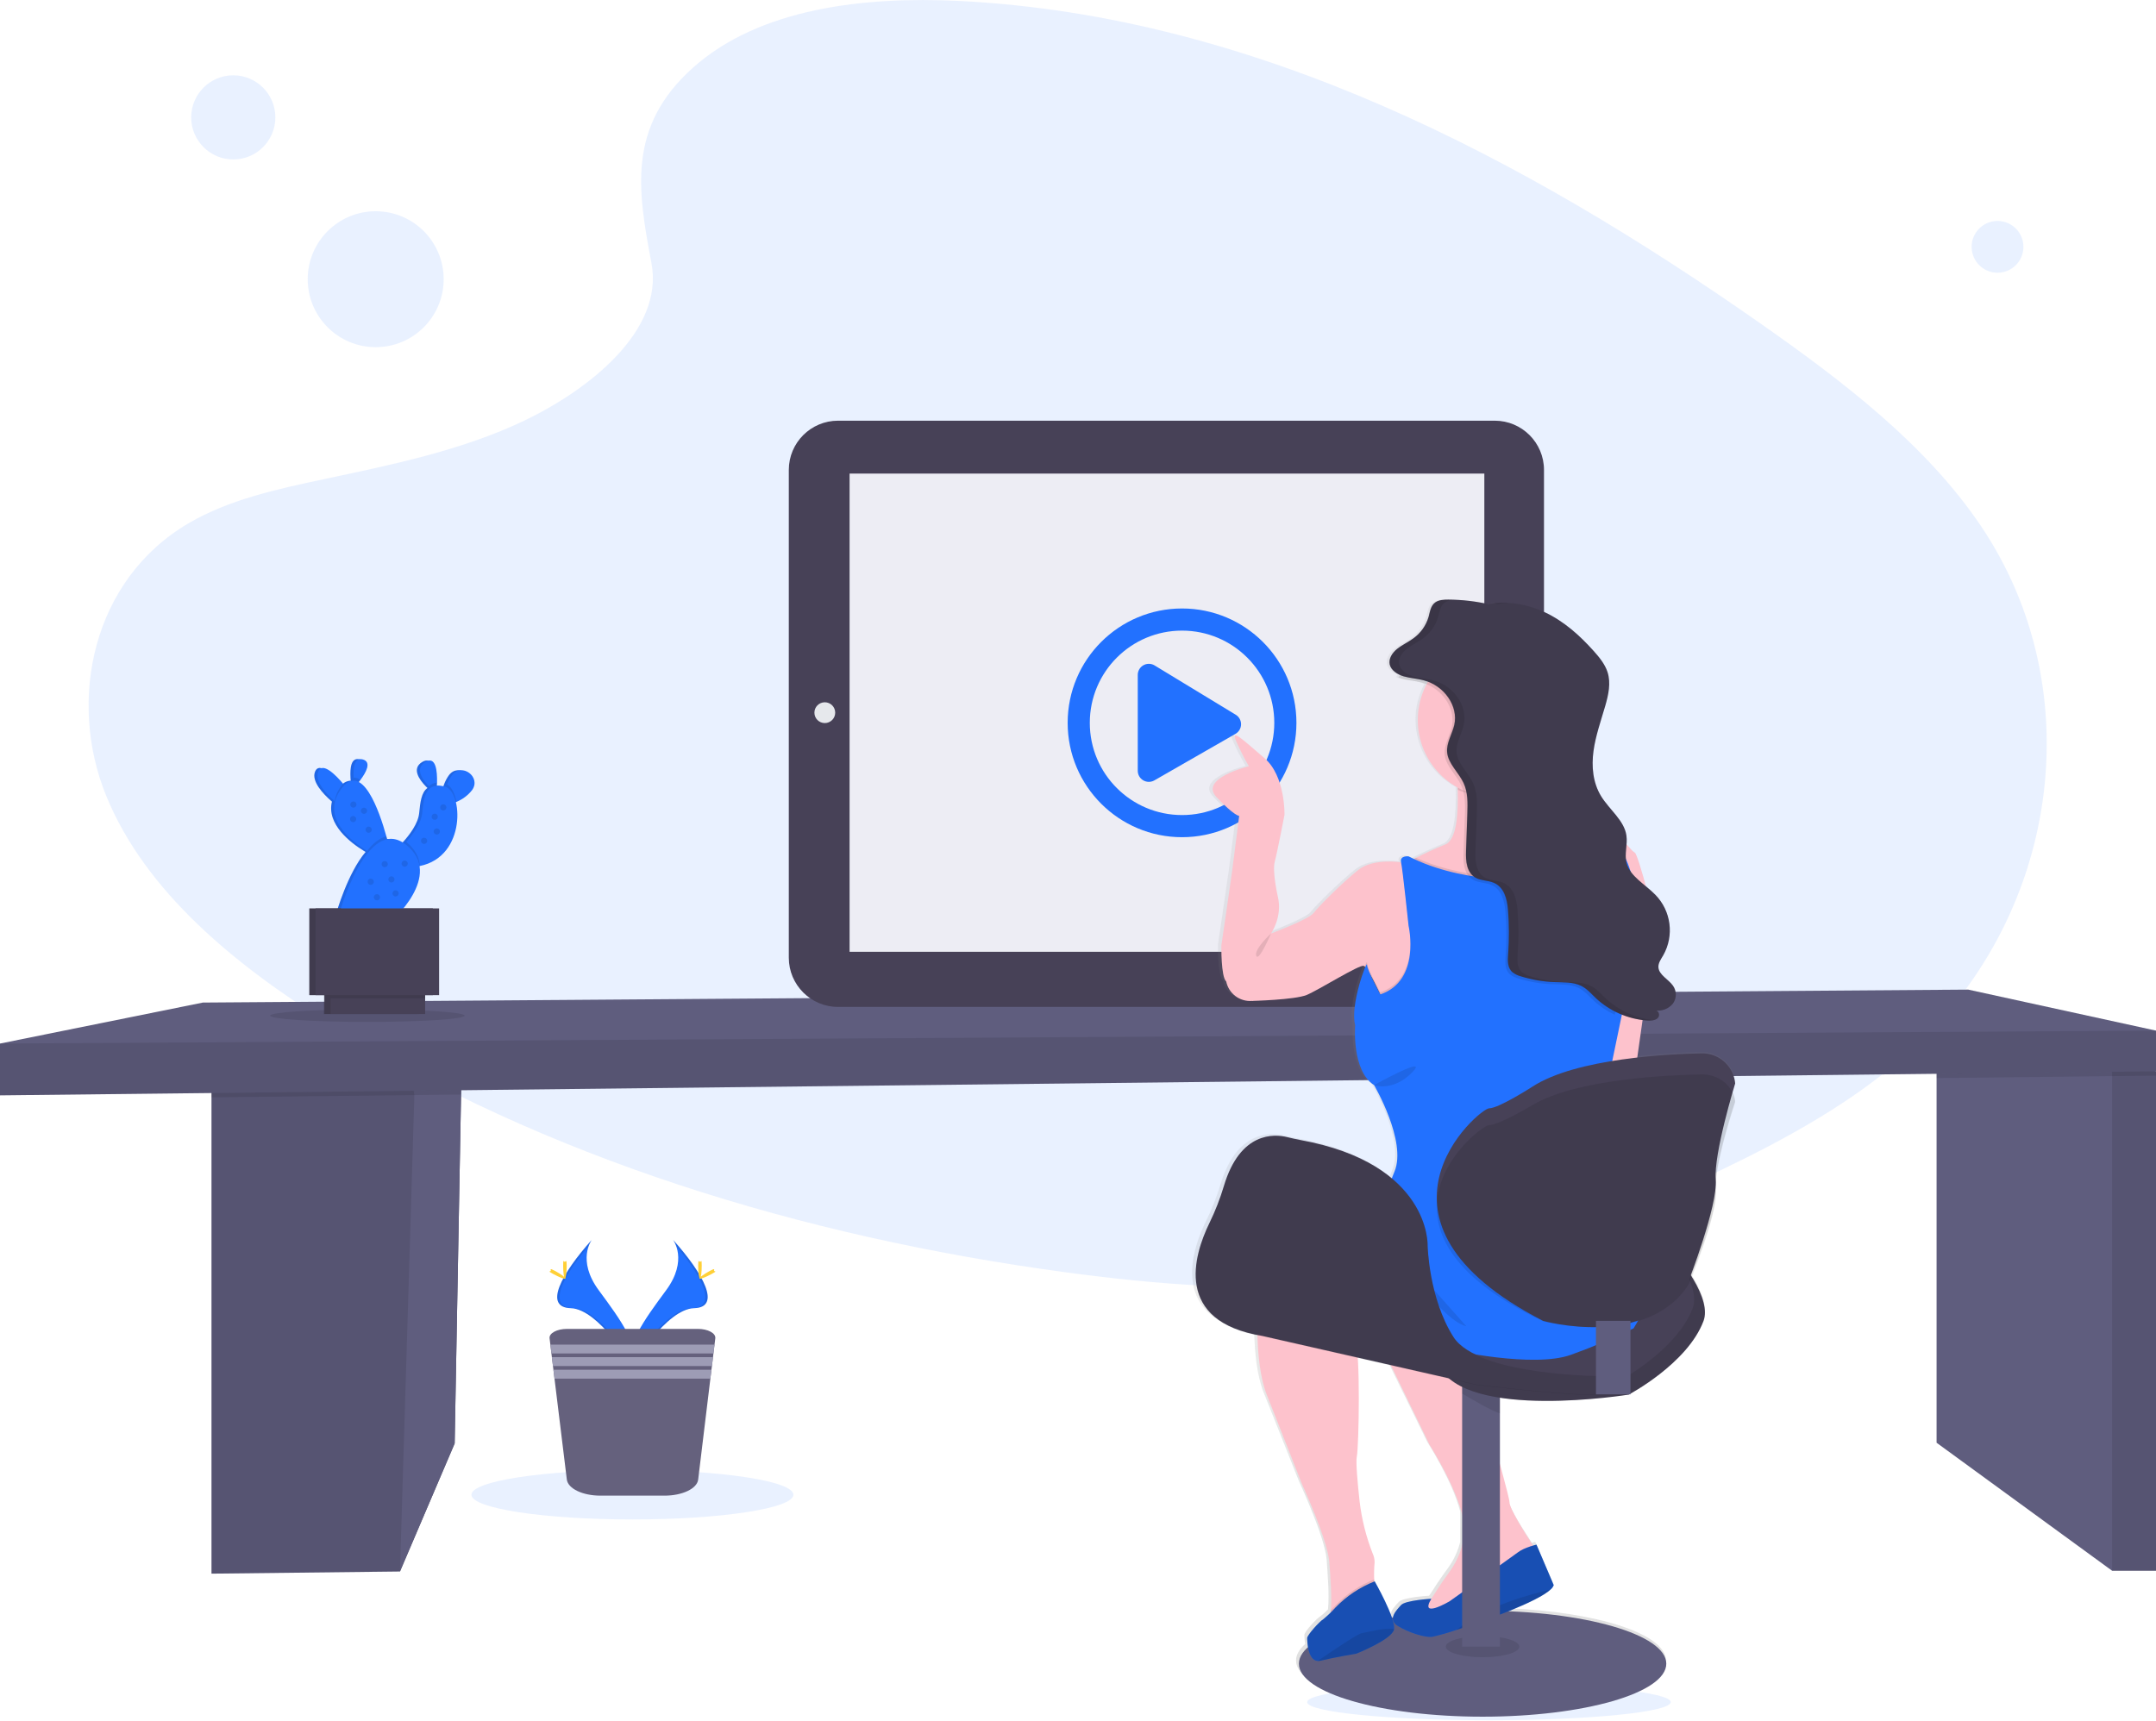
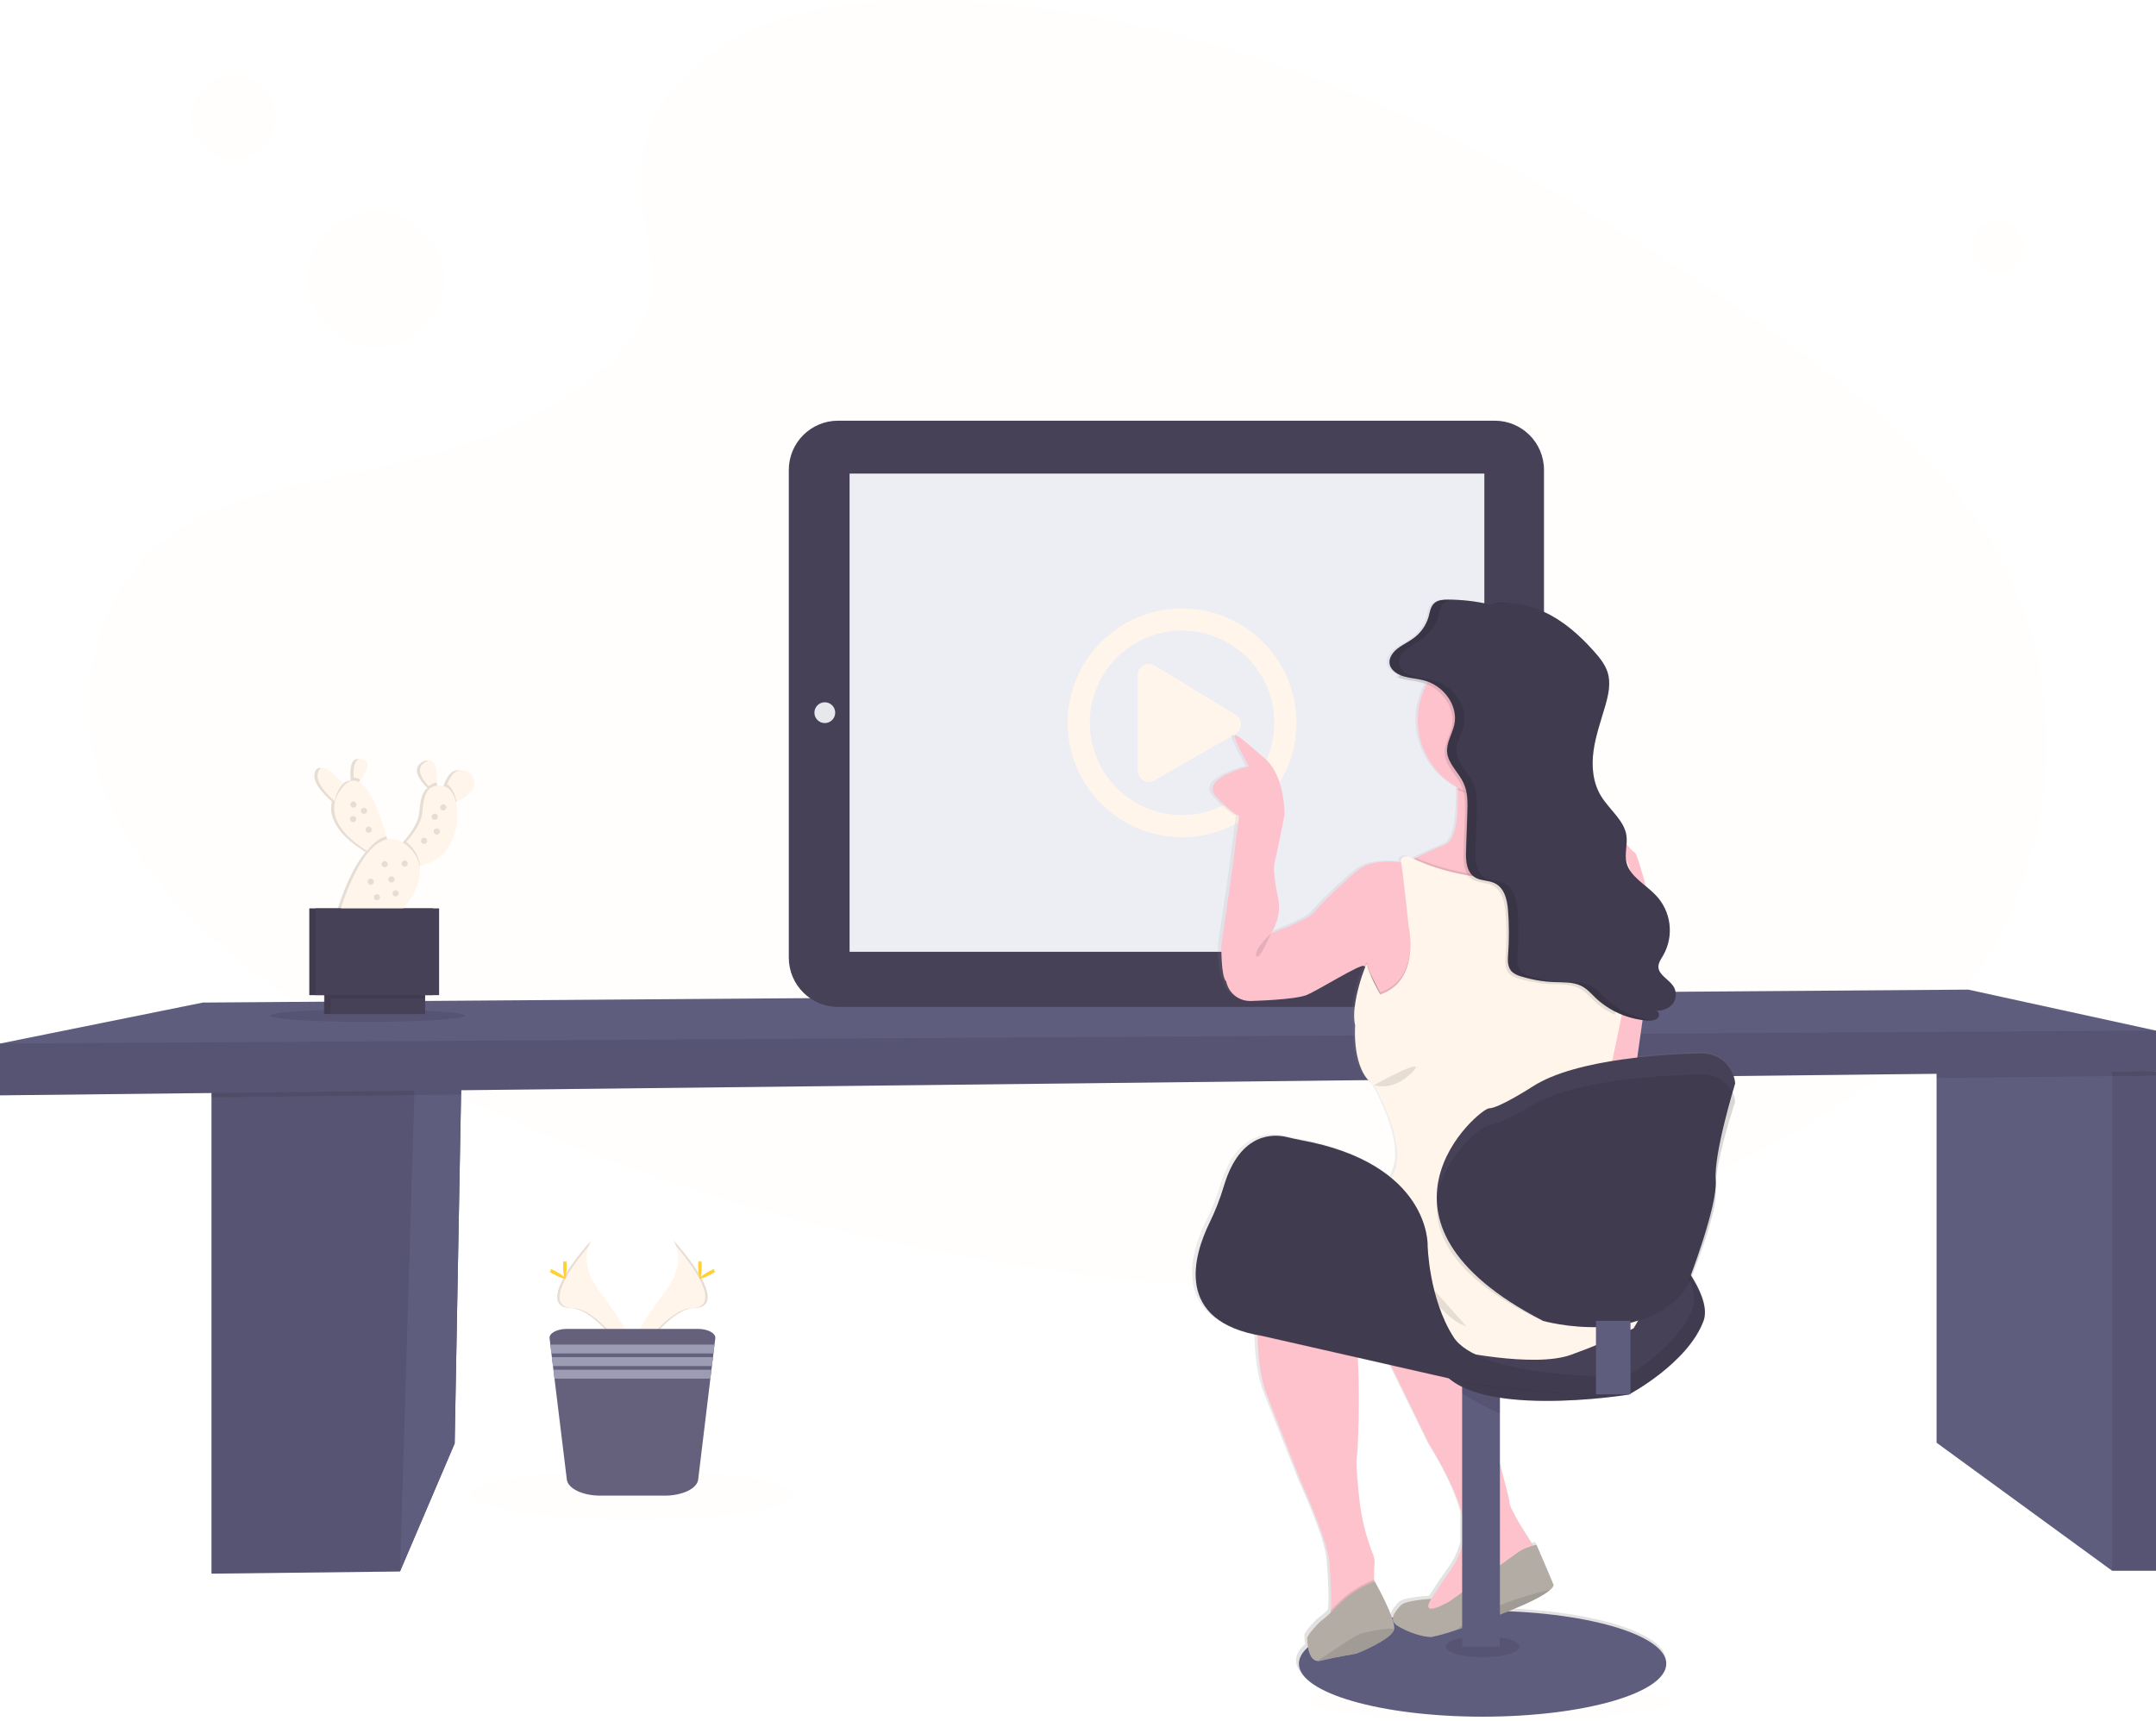
<svg xmlns="http://www.w3.org/2000/svg" id="26e08365-e7f3-4f87-b2fd-e29738693ebb" data-name="Layer 1" width="999" height="797.25" viewBox="0 0 999 797.25">
  <defs>
    <linearGradient id="c24143ca-a0c1-48a5-a3b5-0343775bf348" x1="778.67" y1="845.35" x2="778.67" y2="329.26" gradientUnits="userSpaceOnUse">
      <stop offset="0" stop-color="gray" stop-opacity="0.25" />
      <stop offset="0.54" stop-color="gray" stop-opacity="0.12" />
      <stop offset="1" stop-color="gray" stop-opacity="0.1" />
    </linearGradient>
  </defs>
-   <path d="M421.71,82.64c30.78-27.43,79.11-33,123.09-30.84,138.16,6.87,262.87,73.56,370.74,149,39.05,27.31,77.5,56.74,102.85,94.35,51.6,76.57,36.3,182.63-35.46,245.7-24.41,21.46-54,37.91-84.39,52.5-54,25.93-112.31,46.74-173.62,52.67-43.73,4.22-88,.79-131.46-5.11C472,624.45,352.81,588,252.9,525.72c-43.82-27.33-85.13-61.3-103.19-105.52S143.21,320,188,293.8c18.51-10.82,40.64-15.71,62.3-20.3,31.89-6.76,64.29-13.42,93.06-27.15,29.72-14.19,64.92-41.63,59-73C396,139.63,391,110,421.71,82.64Z" transform="translate(-100.5 -51.37)" fill="#2271ff" opacity="0.1" />
-   <circle cx="174.08" cy="129.4" r="31.5" fill="#2271ff" opacity="0.1" />
-   <circle cx="108.09" cy="54.4" r="19.5" fill="#2271ff" opacity="0.1" />
-   <circle cx="925.57" cy="114.4" r="12" fill="#2271ff" opacity="0.1" />
-   <ellipse cx="689.92" cy="788.85" rx="84.24" ry="8.4" fill="#2271ff" opacity="0.1" />
+   <path d="M421.71,82.64c30.78-27.43,79.11-33,123.09-30.84,138.16,6.87,262.87,73.56,370.74,149,39.05,27.31,77.5,56.74,102.85,94.35,51.6,76.57,36.3,182.63-35.46,245.7-24.41,21.46-54,37.91-84.39,52.5-54,25.93-112.31,46.74-173.62,52.67-43.73,4.22-88,.79-131.46-5.11C472,624.45,352.81,588,252.9,525.72c-43.82-27.33-85.13-61.3-103.19-105.52S143.21,320,188,293.8c18.51-10.82,40.64-15.71,62.3-20.3,31.89-6.76,64.29-13.42,93.06-27.15,29.72-14.19,64.92-41.63,59-73C396,139.63,391,110,421.71,82.64Z" transform="translate(-100.5 -51.37)" fill="#fff5eb" opacity="0.1" />
+   <circle cx="174.08" cy="129.4" r="31.5" fill="#fff5eb" opacity="0.1" />
+   <circle cx="108.09" cy="54.4" r="19.5" fill="#fff5eb" opacity="0.1" />
+   <circle cx="925.57" cy="114.4" r="12" fill="#fff5eb" opacity="0.1" />
+   <ellipse cx="689.92" cy="788.85" rx="84.24" ry="8.4" fill="#fff5eb" opacity="0.1" />
  <polygon points="214 487.31 213.63 507.26 210.67 668.97 185.33 728.31 98 729.31 98 496.5 189.14 489.28 214 487.31" fill="#5f5d7e" />
  <polygon points="214 487.31 213.63 507.26 210.67 668.97 185.33 728.31 98 729.31 98 496.5 189.14 489.28 214 487.31" opacity="0.1" />
  <polygon points="214 487.31 213.63 507.26 210.67 668.97 185.33 728.31 192 507.64 191.98 507.5 189.14 489.28 214 487.31" fill="#5f5d7e" />
  <polygon points="189.14 489.28 214 487.31 213.63 507.26 191.98 507.5 98 508.55 98 496.5 189.14 489.28" opacity="0.1" />
  <polygon points="999 496.5 999 727.97 978.67 727.97 897.33 668.64 897.33 489.97 970 483.14 974.46 485.19 978.67 487.13 999 496.5" fill="#5f5d7e" />
  <rect x="978.67" y="485.19" width="20.33" height="242.78" opacity="0.1" />
  <polygon points="999 485.19 999 498.5 978.67 498.73 897.33 499.63 897.33 489.97 970 483.14 974.46 485.19 978.67 487.13 978.67 485.19 999 485.19" opacity="0.1" />
  <polygon points="999 477.64 999 496.5 0 507.64 0 483.64 94 464.64 912 458.64 999 477.64" fill="#5f5d7e" />
  <polygon points="999 477.64 999 496.5 0 507.64 0 483.64 999 477.64" opacity="0.1" />
  <rect x="365.5" y="194.97" width="349.92" height="271.69" rx="22.82" ry="22.82" fill="#474157" />
  <rect x="393.66" y="219.48" width="294.12" height="221.63" fill="#ededf4" />
  <circle cx="382.18" cy="330.29" r="4.82" fill="#e6e8ec" />
  <circle cx="700.81" cy="330.81" r="7.95" fill="#e6e8ec" />
-   <path d="M672.93,382.52l-37.61-22.86a5.14,5.14,0,0,0-7.63,4.48V408.6a5.14,5.14,0,0,0,7.63,4.48l37.61-21.58A5.15,5.15,0,0,0,672.93,382.52Zm28.28,3.85a53,53,0,1,0-53,53A53,53,0,0,0,701.21,386.37Zm-95.74,0a42.74,42.74,0,1,1,42.74,42.74A42.73,42.73,0,0,1,605.47,386.37Z" transform="translate(-100.5 -51.37)" fill="#2271ff" />
+   <path d="M672.93,382.52l-37.61-22.86a5.14,5.14,0,0,0-7.63,4.48V408.6a5.14,5.14,0,0,0,7.63,4.48l37.61-21.58A5.15,5.15,0,0,0,672.93,382.52Zm28.28,3.85a53,53,0,1,0-53,53A53,53,0,0,0,701.21,386.37Zm-95.74,0a42.74,42.74,0,1,1,42.74,42.74A42.73,42.73,0,0,1,605.47,386.37Z" transform="translate(-100.5 -51.37)" fill="#fff5eb" />
  <path d="M904.38,560.51a12.5,12.5,0,0,0-1.13-3.52c.76-2.59,1.25-4.18,1.25-4.18s0-.38-.12-1a15.35,15.35,0,0,0-15.55-12.88c-6,.11-17.38.51-30,1.93.72-5.05,1.58-11.09,2.48-17.31l1.65.18c.38,0,.78,0,1.18.06h.53a5.44,5.44,0,0,0,3.66-1.12,2.16,2.16,0,0,0-.67-3.54,8.92,8.92,0,0,0,7.83-3.28,7,7,0,0,0,0-8.14c-2.11-3-6.58-5-6.82-8.53-.13-2,1.21-3.8,2.26-5.57a23.27,23.27,0,0,0-3.67-27.95,54.76,54.76,0,0,0-4.44-3.95c-2.2-8.08-4.5-15.3-5.18-15.53-.88-.29-2.39-2.19-3.83-3.82a18.4,18.4,0,0,0-.07-4.13c-1.06-7-8-12-11.82-18.18s-4.51-13.75-3.53-20.83,3.45-13.93,5.46-20.84c1.5-5.13,2.75-10.58,1.07-15.67-1.19-3.63-3.78-6.77-6.45-9.72-6.41-7.09-13.8-13.73-22.92-18a45.55,45.55,0,0,0-20.29-4.34h-.07l-1.1.06-.78.05-.78.08-.83.08h0c-.85.11-1.69.24-2.53.41a87.31,87.31,0,0,0-18.55-2.08h-.81a9.5,9.5,0,0,0-5.3,1.25c-2.22,1.55-2.5,4.33-3.17,6.75a18.73,18.73,0,0,1-7.2,10c-2.39,1.72-5.2,3-7.48,4.8s-4.06,4.5-3.45,7.16c.51,2.23,2.59,3.89,5,4.9-.29.36-.59.71-.87,1.08.47.19,1,.36,1.43.5,3,.89,6.23,1,9.27,1.81a20.31,20.31,0,0,1,2.46.83,35.12,35.12,0,0,0-4.11,16.52,35.59,35.59,0,0,0,18.62,31.22c0,.34,0,.67,0,1,.31,10.44-.48,23.14-5.82,25.29s-10.45,4.58-13.6,6.15l-1,.53c-.83-.38-1.66-.78-2.47-1.2,0,0-4.25-.5-3.51,2.74,0,0-12.85-2-19.9,3.49s-18.62,16.95-20.89,19.94S688,483.54,688,483.54s5.53-7.73,3.14-17.2c0,0-2.64-11.42-1.38-16s4.53-21.58,4.53-21.58.46-17.94-9.33-26.17-16.6-15-12.82-7a111.46,111.46,0,0,0,5.54,10.71s-23.41,5.56-15.1,14.24,10.57,8.69,10.57,8.69-2.77,21.43-3.28,25.42-5,34.39-5,34.39-.25,14.46,2.27,16.7c0,0,1.65,9.31,12.08,9,0,0,19.88-.5,25.42-2.74s24.66-14.21,26.68-13.46a1.15,1.15,0,0,1,.39.26,2.83,2.83,0,0,1,.3.3c-2,4.43-6.74,19.47-4.72,26.86,0,0-1.76,20.93,8.81,27.66,0,0,15.35,25.92,9.56,39.87-.46,1.13-.87,2.17-1.25,3.18-8.79-7.29-22.2-14-42.68-17.71-2.09-.38-4.17-.84-6.23-1.34-5.82-1.41-21.83-2.7-29.45,22.61a111.36,111.36,0,0,1-6.76,17.12c-3,6.07-6.33,14.77-6.4,23.4-.17,12.1,6.08,24.09,28.76,28.49.25,9,1.28,19.72,4.36,27.43,6.29,15.7,16.36,41.12,16.36,41.12s12.08,25.92,12.84,36.38c.49,6.85,1.21,15.83.71,22,0,.38-.06.74-.1,1.1a26.52,26.52,0,0,1-3.38,3.07c-1.76,1-7.55,7.23-7.55,8.72a26.64,26.64,0,0,0,.38,4.26c-2.74,2.39-4.24,5-4.24,7.6,0,13.52,38.37,24.48,85.7,24.48s85.69-11,85.69-24.48c0-12.34-32-22.54-73.58-24.22,8.67-3.46,16.37-7.09,19.56-10a4.68,4.68,0,0,0,1.51-2.06l-8.05-18.69s-.63.14-1.56.41l-.56-.84c-3.58-5.45-10.47-16.31-10.47-19.26,0-1.09-1.82-8.06-4.46-17.61V698c26.26,4,60.1-1.44,60.1-1.44l.15-.08h.66v-.36c4.55-2.52,27.31-15.85,34.06-33.53,2-5.16-.49-12.55-5.44-20.45,3.46-8.59,12-30.78,11.15-39.63,0-.47-.06-1-.06-1.52a26.12,26.12,0,0,0,.1-2.72c1-13,9-36.75,9-36.75S904.48,561.11,904.38,560.51Zm-170-57.76c1.82,3.2,3.77,7.29,4.54,8.95h0S736.26,506.8,734.43,502.75Zm1.9,280.1-.19.07,0-1a59.38,59.38,0,0,1,.19-7.82,9.16,9.16,0,0,0-.86-4.06,96,96,0,0,1-6.13-24.13c-1-8.72-1.83-18.23-1.31-20.65.78-3.71,1.42-31.81.45-45.66l15.48,3.48,18,36.7s11.58,17.92,15.17,32.06V766a34.6,34.6,0,0,1-5.41,11.74c-2.39,3.27-4.72,6.58-6.88,10-.66,1.06-1.39,2.15-2.12,3.17-.24,0-12.07.69-14.08,2.91-1.24,1.37-3.4,3.53-3.76,5.7l-.51.08C742,792.69,736.33,782.85,736.33,782.85Z" transform="translate(-100.5 -51.37)" fill="url(#c24143ca-a0c1-48a5-a3b5-0343775bf348)" />
  <path d="M812.43,770l-4,13-17,14.75-25,7.18s-11.75-6.43-7.75-7.68c1.11-.35,2.43-1.62,3.77-3.28-1.4,5.1,9.73-1.47,9.73-1.47s28.75-20.5,31.75-22.75a22.61,22.61,0,0,1,6.4-2.93C811.58,768.77,812.43,770,812.43,770Z" transform="translate(-100.5 -51.37)" opacity="0.1" />
  <path d="M812.43,770l-4,13-17,14.75-25,7.18s-11.75-6.43-7.75-7.68c1.11-.35,2.43-1.62,3.77-3.28a50,50,0,0,0,3.34-4.82c2.14-3.44,4.46-6.76,6.83-10a36,36,0,0,0,6.31-16.61c1.75-13.75-16-41.5-16-41.5l-32.25-66.25,45,5.5s24.25,83.25,24.25,87.25c0,3,6.84,13.85,10.4,19.32C811.58,768.77,812.43,770,812.43,770Z" transform="translate(-100.5 -51.37)" fill="#fdc2cc" />
  <ellipse cx="686.97" cy="771.05" rx="85.12" ry="24.55" fill="#5f5d7e" />
-   <path d="M820.43,786a4.8,4.8,0,0,1-1.5,2.07c-6.18,5.67-29.29,14.1-43.57,18.68A101.11,101.11,0,0,1,763.93,810c-3.5.25-10.75-2-15.75-5.07s-.5-7.43,1.52-9.68,14-2.92,14-2.92c-5.75,9.57,8.49,1.17,8.49,1.17s28.75-20.5,31.75-22.75,8.5-3.5,8.5-3.5Z" transform="translate(-100.5 -51.37)" fill="#2271ff" />
+   <path d="M820.43,786a4.8,4.8,0,0,1-1.5,2.07c-6.18,5.67-29.29,14.1-43.57,18.68A101.11,101.11,0,0,1,763.93,810c-3.5.25-10.75-2-15.75-5.07s-.5-7.43,1.52-9.68,14-2.92,14-2.92c-5.75,9.57,8.49,1.17,8.49,1.17s28.75-20.5,31.75-22.75,8.5-3.5,8.5-3.5Z" transform="translate(-100.5 -51.37)" fill="#fff5eb" />
  <path d="M820.43,786a4.8,4.8,0,0,1-1.5,2.07c-6.18,5.67-29.29,14.1-43.57,18.68A101.11,101.11,0,0,1,763.93,810c-3.5.25-10.75-2-15.75-5.07s-.5-7.43,1.52-9.68,14-2.92,14-2.92c-5.75,9.57,8.49,1.17,8.49,1.17s28.75-20.5,31.75-22.75,8.5-3.5,8.5-3.5Z" transform="translate(-100.5 -51.37)" opacity="0.3" />
  <path d="M818.93,788.09c-6.18,5.67-29.29,14.1-43.57,18.68C788.3,795.81,810,790.08,818.93,788.09Z" transform="translate(-100.5 -51.37)" opacity="0.1" />
  <ellipse cx="686.97" cy="763.14" rx="17.03" ry="4.91" opacity="0.1" />
  <rect x="677.5" y="633.64" width="17.5" height="129.5" fill="#5f5d7e" />
  <path d="M795.5,691.43v15c-3.5-1.08-11.49-5.63-17.5-9.21V685h3.65Z" transform="translate(-100.5 -51.37)" opacity="0.1" />
  <path d="M754.27,628.63s57.78-14.87,72.16-26,70.85,41.24,63.39,61-34.62,34.07-34.62,34.07-75.11,12.22-87.9-13.27S754.27,628.63,754.27,628.63Z" transform="translate(-100.5 -51.37)" fill="#474157" />
  <path d="M754.27,628.63s57.78-14.87,72.16-26,70.85,41.24,63.39,61-34.62,34.07-34.62,34.07-75.11,12.22-87.9-13.27S754.27,628.63,754.27,628.63Z" transform="translate(-100.5 -51.37)" opacity="0.1" />
  <path d="M749.27,622.63s57.78-14.87,72.16-26,70.85,41.24,63.39,61-34.62,34.07-34.62,34.07-75.11,12.22-87.9-13.27S749.27,622.63,749.27,622.63Z" transform="translate(-100.5 -51.37)" fill="#474157" />
  <path d="M695.68,486.27,689.43,484s5.5-7.75,3.13-17.25c0,0-2.63-11.46-1.38-16.1s4.5-21.65,4.5-21.65.46-18-9.27-26.25-16.48-15-12.73-7a111.4,111.4,0,0,0,5.5,10.75s-23.25,5.57-15,14.29,10.5,8.71,10.5,8.71-2.75,21.5-3.25,25.5-5,34.5-5,34.5-.25,14.5,2.25,16.75a11.31,11.31,0,0,0,12,9C682.46,515.22,703.68,491.77,695.68,486.27Z" transform="translate(-100.5 -51.37)" fill="#fdc2cc" />
  <path d="M846.68,440.27v14L832.18,459l-24.7,18.18L800.93,482l-29.25-11.75-18.5-19.5s.9-.49,2.46-1.3l1-.53c3.13-1.57,8.06-4,13.51-6.17s6.09-14.89,5.78-25.37l0-1c-.25-7.35-1-13.36-1-13.36s3.05-.58,7.49-1.24c12.31-1.83,35.28-4.3,33.26,3.24a17.37,17.37,0,0,0,0,7.79c.06.28.12.57.19.85,2.08,9.09,8.52,18.61,8.52,18.61l20,7.2.56.2Z" transform="translate(-100.5 -51.37)" fill="#fdc2cc" />
  <path d="M846.68,444.52v-4.25a14,14,0,0,1,4.75,0c1.75.5,5.07,5.75,6.57,6.25s10.68,34.75,9.68,37.75S857.23,555,857.23,555l-19.05,21-3.75-57.75L846.68,484Z" transform="translate(-100.5 -51.37)" fill="#fdc2cc" />
  <path d="M747.93,601.77s-17.41,3.75-15.2,9.25,11.95,5.75,11.95,5.75Z" transform="translate(-100.5 -51.37)" fill="#fdc2cc" />
  <path d="M772.18,490.72l-13.25,28.55-15.75,11.5L740.43,513s-5.32-11.75-7.61-13.74a1.15,1.15,0,0,0-.39-.26c-2-.75-21,11.25-26.5,13.5s-25.25,2.75-25.25,2.75L689.43,484s17.5-6.5,19.75-9.5,13.75-14.5,20.75-20S749.7,451,749.7,451l.2.08,3.28,1.42,9.5,23.25Z" transform="translate(-100.5 -51.37)" fill="#fdc2cc" />
  <path d="M737.43,775.52a59.64,59.64,0,0,0-.19,7.84c.07,2.79.19,5.16.19,5.16l-5.75,12s-19.75,6.5-16.5,3.75c1.13-.95,1.71-3.42,2-6.69.49-6.18-.22-15.19-.71-22.06-.75-10.5-12.75-36.5-12.75-36.5s-10-25.5-16.25-41.25-4-44.25-4-44.25,1-21.5,5.5-28,22-8.75,22-8.75L719.18,644s6.75,25.5,9.25,29.25,1.75,48.5.75,53.25c-.51,2.43.35,12,1.31,20.72a97.31,97.31,0,0,0,6.08,24.2A9.24,9.24,0,0,1,737.43,775.52Z" transform="translate(-100.5 -51.37)" fill="#fdc2cc" />
  <path d="M737.43,788.52l-5.75,12s-19.75,6.5-16.5,3.75c1.13-.95,1.71-3.42,2-6.69.71-.71,1.47-1.49,2.25-2.29a50.49,50.49,0,0,1,17.85-11.93h0C737.31,786.15,737.43,788.52,737.43,788.52Z" transform="translate(-100.5 -51.37)" opacity="0.1" />
-   <path d="M746.45,806.38a.59.59,0,0,1,0,.14c-1,4.75-17.5,11.25-17.5,11.25s-10.5,1.75-16.5,3.25a4.15,4.15,0,0,1-1.41.13c-4.63-.35-4.84-9.26-4.84-10.63s5.75-7.75,7.5-8.75a53.63,53.63,0,0,0,5.56-5.33,51.6,51.6,0,0,1,18.22-12.17h0S747.25,801.45,746.45,806.38Z" transform="translate(-100.5 -51.37)" fill="#2271ff" />
+   <path d="M746.45,806.38a.59.59,0,0,1,0,.14c-1,4.75-17.5,11.25-17.5,11.25s-10.5,1.75-16.5,3.25a4.15,4.15,0,0,1-1.41.13c-4.63-.35-4.84-9.26-4.84-10.63s5.75-7.75,7.5-8.75a53.63,53.63,0,0,0,5.56-5.33,51.6,51.6,0,0,1,18.22-12.17h0S747.25,801.45,746.45,806.38Z" transform="translate(-100.5 -51.37)" fill="#fff5eb" />
  <path d="M746.45,806.38a.59.59,0,0,1,0,.14c-1,4.75-17.5,11.25-17.5,11.25s-10.5,1.75-16.5,3.25a4.15,4.15,0,0,1-1.41.13c-4.63-.35-4.84-9.26-4.84-10.63s5.75-7.75,7.5-8.75a53,53,0,0,0,5.64-5.41,50.57,50.57,0,0,1,17.86-12l.28-.11S747.25,801.45,746.45,806.38Z" transform="translate(-100.5 -51.37)" opacity="0.3" />
  <path d="M746.45,806.38a.59.59,0,0,1,0,.14c-1,4.75-17.5,11.25-17.5,11.25s-10.5,1.75-16.5,3.25a4.15,4.15,0,0,1-1.41.13c5.44-3.73,18.63-12.68,20.41-12.88S742,805.55,746.45,806.38Z" transform="translate(-100.5 -51.37)" opacity="0.1" />
  <path d="M815.91,413.66c-6.18,5.09-11.86,4.36-20.49,4.36-6.24,0-14.35,2.19-19.46-.62-.21-7.81-1-14.38-1-14.38s43.5-8.25,40.75,2A18.18,18.18,0,0,0,815.91,413.66Z" transform="translate(-100.5 -51.37)" opacity="0.1" />
  <path d="M828.93,385.06a35.75,35.75,0,0,1-35.75,35.75c-.92,0-1.84,0-2.74-.1h0a35.75,35.75,0,1,1,38.5-35.65Z" transform="translate(-100.5 -51.37)" fill="#fdc2cc" />
  <path d="M762.68,475.77l9.5,15-13.25,28.55-15.75,11.5L740.43,513s-5.32-11.75-7.61-13.74c.66-1.61,1.11-2.35,1.11-1.76,0,2.5,6.15,13.75,6.15,13.75,19-6.5,13.1-31.75,13.1-31.75s-2.36-22.5-3.28-28.42l3.28,1.42Z" transform="translate(-100.5 -51.37)" opacity="0.1" />
  <path d="M846.68,440.27v14L832.18,459l-24.7,18.18L800.93,482l-29.25-11.75-18.5-19.5s.9-.49,2.46-1.3l1-.53c12.87,5.85,26.8,8,36.75,8.77a111,111,0,0,0,13.76.31C844.82,452,845.94,442.9,845,439.67Z" transform="translate(-100.5 -51.37)" opacity="0.1" />
-   <path d="M857.43,667a280.29,280.29,0,0,1-29,12.25c-17.25,6.25-55.25-2-60-3.25s-41.25-15.75-55.25-21.25-17.5-1-20.75-1.5-5.5-6.75-6-8.5,9-17,14.25-24.75,21-6.25,23.25-6.75,18,0,18,0-1-5,4.75-19-9.5-40-9.5-40c-10.5-6.75-8.75-27.75-8.75-27.75-2.5-9.25,5.5-30.5,5.5-28s6.15,13.75,6.15,13.75c19-6.5,13.1-31.75,13.1-31.75s-2.75-26.25-3.48-29.5,3.48-2.75,3.48-2.75q1.22.63,2.46,1.2c13.16,6.2,27.56,8.46,37.78,9.24a111,111,0,0,0,13.76.31c45.67-7.37,37.58-19.12,37.28-19.54l2.22.79c16.5,12,11.5,51.75,11.5,51.75L852,521.67l-4.59,22.1s16.25,98.5,17.75,103.5S857.43,667,857.43,667Z" transform="translate(-100.5 -51.37)" fill="#2271ff" />
+   <path d="M857.43,667a280.29,280.29,0,0,1-29,12.25c-17.25,6.25-55.25-2-60-3.25s-41.25-15.75-55.25-21.25-17.5-1-20.75-1.5-5.5-6.75-6-8.5,9-17,14.25-24.75,21-6.25,23.25-6.75,18,0,18,0-1-5,4.75-19-9.5-40-9.5-40c-10.5-6.75-8.75-27.75-8.75-27.75-2.5-9.25,5.5-30.5,5.5-28s6.15,13.75,6.15,13.75c19-6.5,13.1-31.75,13.1-31.75s-2.75-26.25-3.48-29.5,3.48-2.75,3.48-2.75q1.22.63,2.46,1.2c13.16,6.2,27.56,8.46,37.78,9.24a111,111,0,0,0,13.76.31c45.67-7.37,37.58-19.12,37.28-19.54l2.22.79c16.5,12,11.5,51.75,11.5,51.75L852,521.67l-4.59,22.1s16.25,98.5,17.75,103.5S857.43,667,857.43,667Z" transform="translate(-100.5 -51.37)" fill="#fff5eb" />
  <path d="M735.68,622c-1,.75-12.25,24-4,30.5S735.68,622,735.68,622Z" transform="translate(-100.5 -51.37)" opacity="0.1" />
  <path d="M743.68,625.27c.25.75,23.5,37.75,36.25,40.75Z" transform="translate(-100.5 -51.37)" opacity="0.1" />
  <path d="M799.69,332.48l-3.72.79a25.07,25.07,0,0,1,3.14-.93Z" transform="translate(-100.5 -51.37)" opacity="0.1" />
  <path d="M855.71,492l-7,29.65a36.22,36.22,0,0,1-9.72-6.51c-2.23-2.12-4.23-4.55-7.1-5.94-3.69-1.79-8.14-1.55-12.33-1.7a59.32,59.32,0,0,1-15.42-2.64,10.88,10.88,0,0,1-4-1.94c-2.38-2.1-2.22-5.49-2-8.45a129.57,129.57,0,0,0,.15-17.29c-.06-1.08-.14-2.16-.23-3.24-.4-4.83-1.7-10.43-6.64-12.5-2.54-1-5.57-.92-8-2.13a6.61,6.61,0,0,1-1-.62c-3.6-2.52-3.93-7.57-3.79-11.82q.32-8.76.61-17.53a50.94,50.94,0,0,0-.19-8.65h0a19.21,19.21,0,0,0-1.56-5.52c-2.17-4.64-6.69-8.51-7.5-13.41a5.43,5.43,0,0,1-.09-.69c-.42-4.38,2.34-8.46,3.31-12.77,1.94-8.67-4.58-18.17-14.17-20.66-3-.78-6.22-.93-9.21-1.82a14.79,14.79,0,0,1-1.41-.5c7.24-9.66,19.65-16,33.74-16,22.33,0,40.44,16,40.44,35.75,0,11.2-5.83,21.19-14.94,27.75.06.28.13.57.21.85,2.35,9.09,9.64,18.61,9.64,18.61l22.64,7.2,2.52.8C861.37,452.27,855.71,492,855.71,492Z" transform="translate(-100.5 -51.37)" opacity="0.1" />
  <path d="M868,520.72c-.22,0-.43-.05-.64-.09A1.33,1.33,0,0,1,868,520.72Z" transform="translate(-100.5 -51.37)" opacity="0.1" />
  <path d="M790.68,331.49a86,86,0,0,0-19.08-2.23c-2.09,0-4.33.11-6,1.26-2.21,1.55-2.49,4.35-3.15,6.77a18.78,18.78,0,0,1-7.15,10c-2.37,1.73-5.16,3-7.43,4.82s-4,4.52-3.43,7.18S748,364,751,364.85s6.19,1,9.21,1.82c9.59,2.49,16.1,12,14.16,20.65-1,4.31-3.73,8.39-3.31,12.77.49,5.23,5.32,9.26,7.59,14.11,2.07,4.42,1.93,9.38,1.77,14.16l-.61,17.54c-.16,4.62.24,10.18,4.8,12.44,2.44,1.2,5.48,1.07,8,2.13,4.94,2.06,6.24,7.67,6.64,12.49a129.1,129.1,0,0,1,.08,20.53c-.23,3-.39,6.35,2,8.45a10.72,10.72,0,0,0,4,1.94,59.32,59.32,0,0,0,15.42,2.64c4.2.16,8.64-.08,12.33,1.7,2.87,1.39,4.87,3.83,7.1,5.94a39.24,39.24,0,0,0,23.18,10.15c1.85.16,3.95.12,5.24-1.07s.53-3.76-1.31-3.61a8.89,8.89,0,0,0,8.42-3.22,7.1,7.1,0,0,0,0-8.17c-2.09-3-6.53-5-6.77-8.56-.13-2,1.2-3.81,2.24-5.59a23.51,23.51,0,0,0-3.64-28c-4.69-4.85-11.72-8.53-13.36-14.75-1.09-4.16.56-8.53-.07-12.76-1-7-7.93-12-11.74-18.24s-4.48-13.79-3.51-20.89,3.43-14,5.43-20.9c1.49-5.15,2.72-10.62,1.06-15.73-1.19-3.63-3.75-6.78-6.41-9.75-6.37-7.11-13.7-13.77-22.76-18s-20.1-5.87-29.72-2.74" transform="translate(-100.5 -51.37)" fill="#474157" />
  <path d="M790.68,331.49a86,86,0,0,0-19.08-2.23c-2.09,0-4.33.11-6,1.26-2.21,1.55-2.49,4.35-3.15,6.77a18.78,18.78,0,0,1-7.15,10c-2.37,1.73-5.16,3-7.43,4.82s-4,4.52-3.43,7.18S748,364,751,364.85s6.19,1,9.21,1.82c9.59,2.49,16.1,12,14.16,20.65-1,4.31-3.73,8.39-3.31,12.77.49,5.23,5.32,9.26,7.59,14.11,2.07,4.42,1.93,9.38,1.77,14.16l-.61,17.54c-.16,4.62.24,10.18,4.8,12.44,2.44,1.2,5.48,1.07,8,2.13,4.94,2.06,6.24,7.67,6.64,12.49a129.1,129.1,0,0,1,.08,20.53c-.23,3-.39,6.35,2,8.45a10.72,10.72,0,0,0,4,1.94,59.32,59.32,0,0,0,15.42,2.64c4.2.16,8.64-.08,12.33,1.7,2.87,1.39,4.87,3.83,7.1,5.94a39.24,39.24,0,0,0,23.18,10.15c1.85.16,3.95.12,5.24-1.07s.53-3.76-1.31-3.61a8.89,8.89,0,0,0,8.42-3.22,7.1,7.1,0,0,0,0-8.17c-2.09-3-6.53-5-6.77-8.56-.13-2,1.2-3.81,2.24-5.59a23.51,23.51,0,0,0-3.64-28c-4.69-4.85-11.72-8.53-13.36-14.75-1.09-4.16.56-8.53-.07-12.76-1-7-7.93-12-11.74-18.24s-4.48-13.79-3.51-20.89,3.43-14,5.43-20.9c1.49-5.15,2.72-10.62,1.06-15.73-1.19-3.63-3.75-6.78-6.41-9.75-6.37-7.11-13.7-13.77-22.76-18s-20.1-5.87-29.72-2.74" transform="translate(-100.5 -51.37)" opacity="0.1" />
  <path d="M737.18,554.27s8.5,3.25,17.5-5.75S737.18,554.27,737.18,554.27Z" transform="translate(-100.5 -51.37)" opacity="0.1" />
  <g opacity="0.1">
    <path d="M794.44,331.34a35.56,35.56,0,0,1,5-.63,37.93,37.93,0,0,0-7,.22Z" transform="translate(-100.5 -51.37)" />
    <path d="M844.58,514.16c-2.24-2.11-4.23-4.55-7.11-5.94-3.68-1.78-8.13-1.54-12.33-1.7a59,59,0,0,1-15.42-2.64,10.72,10.72,0,0,1-4-1.94c-2.38-2.1-2.21-5.48-2-8.45a129.1,129.1,0,0,0-.08-20.53c-.41-4.82-1.7-10.43-6.65-12.49-2.53-1.06-5.56-.93-8-2.13-4.56-2.26-5-7.82-4.81-12.44q.31-8.77.61-17.53c.17-4.79.3-9.75-1.77-14.17-2.27-4.85-7.1-8.87-7.59-14.11-.41-4.37,2.35-8.46,3.32-12.77,1.94-8.67-4.58-18.16-14.17-20.65-3-.78-6.22-.94-9.21-1.82s-5.89-2.78-6.51-5.5,1.15-5.36,3.42-7.19,5.06-3.09,7.44-4.82a18.71,18.71,0,0,0,7.14-10c.67-2.42,1-5.21,3.15-6.77a8,8,0,0,1,4.1-1.2c-.89,0-1.78-.05-2.66-.05-2.09,0-4.33.11-6,1.25-2.21,1.56-2.49,4.35-3.15,6.77a18.78,18.78,0,0,1-7.15,10c-2.37,1.73-5.16,3-7.43,4.82s-4,4.52-3.43,7.19,3.53,4.61,6.52,5.5,6.19,1,9.21,1.82c9.59,2.49,16.1,12,14.16,20.65-1,4.31-3.73,8.4-3.31,12.77.49,5.24,5.32,9.26,7.59,14.11,2.07,4.42,1.94,9.38,1.77,14.17q-.31,8.76-.61,17.53c-.16,4.62.24,10.18,4.8,12.44,2.44,1.2,5.48,1.07,8,2.13,4.94,2.06,6.24,7.67,6.64,12.49a129.1,129.1,0,0,1,.08,20.53c-.23,3-.39,6.35,2,8.45a10.72,10.72,0,0,0,4,1.94,58.91,58.91,0,0,0,15.42,2.64c4.2.16,8.64-.08,12.33,1.7,2.87,1.39,4.87,3.83,7.11,5.94a39.18,39.18,0,0,0,23.17,10.15,10.71,10.71,0,0,0,3.35-.13A39.11,39.11,0,0,1,844.58,514.16Z" transform="translate(-100.5 -51.37)" />
  </g>
  <path d="M689.43,484s-8,7.34-6.83,10.34S689.43,484,689.43,484Z" transform="translate(-100.5 -51.37)" opacity="0.1" />
  <path d="M696.85,578.35c-5.77-1.41-21.68-2.71-29.25,22.68a112.32,112.32,0,0,1-6.71,17.17c-7.26,14.91-16.64,45.57,24.61,52.32l99,22.5s53,6.5,56.5,4,3-8,3-8-58.5,0-70-18-12-42.5-12-42.5,1.44-37.83-59-48.82C701,579.32,698.9,578.85,696.85,578.35Z" transform="translate(-100.5 -51.37)" fill="#474157" />
  <path d="M696.85,578.52c-5.77-1.41-21.68-2.71-29.25,22.69a112.32,112.32,0,0,1-6.71,17.17c-7.26,14.9-16.64,45.56,24.61,52.31l99,22.5s53,6.5,56.5,4,3-8,3-8-58.5,0-70-18-12-42.5-12-42.5,1.44-37.83-59-48.82C701,579.49,698.9,579,696.85,578.52Z" transform="translate(-100.5 -51.37)" opacity="0.1" />
  <path d="M904.38,552.48a15.29,15.29,0,0,0-15.45-12.92c-14.24.26-58.07,2.16-78.43,15.46,0,0-15.5,10-20,10s-65.5,52,25,98.5c0,0,48.5,13.8,67.5-18.6,0,0,13.5-34.8,12.5-46.85s9-44.55,9-44.55S904.48,553.13,904.38,552.48Z" transform="translate(-100.5 -51.37)" fill="#474157" />
  <path d="M904.38,561.24c-1.14-7-7.8-12.06-15.45-11.93-14.24.24-58.07,2-78.43,14.27,0,0-15.5,9.23-20,9.23s-65.5,48,25,90.93c0,0,48.5,12.74,67.5-17.17,0,0,13.5-32.13,12.5-43.25s9-41.12,9-41.12S904.48,561.84,904.38,561.24Z" transform="translate(-100.5 -51.37)" opacity="0.1" />
  <rect x="739.5" y="612.14" width="16" height="34.07" fill="#5f5d7e" />
  <ellipse cx="170.24" cy="470.71" rx="45.04" ry="2.89" opacity="0.1" />
-   <path d="M308.54,410.62a17.18,17.18,0,0,0-2.28,4.29c-.14.38-.28.8-.42,1.21a3.69,3.69,0,0,0-.79-.27,11.34,11.34,0,0,0-3.57-.31c0-.46.06-1,.07-1.46.15-5.27-.47-12.62-5.5-9.51-4.82,3-1.38,8,1.73,11.21l.8.78c-2.84,2-3.38,6.73-3.85,11.64s-4.64,10.29-7.41,13.34c-.28.31-.53.59-.78.85a10.11,10.11,0,0,0-8.05-2.07c-.11-.43-.24-.88-.37-1.36-2.24-8.08-6.89-22.09-12.82-25.16l.78-1c2.52-3.3,5.36-8.19,1.17-9.45s-4.57,4.25-4.34,8.37c0,.52.08,1,.12,1.46a6.17,6.17,0,0,0-4.38,2.14l-.65-.76c-3.4-4-9.63-10.37-11.52-5.56-1.76,4.48,3.73,10.29,7.59,13.66l.24.21C251.72,433.4,263,442,269.12,445.72l.79.48c-8.4,9.9-13.59,28.45-13.59,28.45l23.52,4.2s15.6-13.45,13.6-26.09l.16,0c15.59-3.12,19.13-19.74,16.7-29.61l.28-.11a17.74,17.74,0,0,0,7.22-5.46C322.16,411.51,313,404.67,308.54,410.62Z" transform="translate(-100.5 -51.37)" fill="#2271ff" />
+   <path d="M308.54,410.62a17.18,17.18,0,0,0-2.28,4.29c-.14.38-.28.8-.42,1.21a3.69,3.69,0,0,0-.79-.27,11.34,11.34,0,0,0-3.57-.31c0-.46.06-1,.07-1.46.15-5.27-.47-12.62-5.5-9.51-4.82,3-1.38,8,1.73,11.21l.8.78c-2.84,2-3.38,6.73-3.85,11.64s-4.64,10.29-7.41,13.34c-.28.31-.53.59-.78.85a10.11,10.11,0,0,0-8.05-2.07c-.11-.43-.24-.88-.37-1.36-2.24-8.08-6.89-22.09-12.82-25.16l.78-1c2.52-3.3,5.36-8.19,1.17-9.45s-4.57,4.25-4.34,8.37c0,.52.08,1,.12,1.46a6.17,6.17,0,0,0-4.38,2.14l-.65-.76c-3.4-4-9.63-10.37-11.52-5.56-1.76,4.48,3.73,10.29,7.59,13.66l.24.21C251.72,433.4,263,442,269.12,445.72l.79.48c-8.4,9.9-13.59,28.45-13.59,28.45l23.52,4.2s15.6-13.45,13.6-26.09l.16,0c15.59-3.12,19.13-19.74,16.7-29.61l.28-.11a17.74,17.74,0,0,0,7.22-5.46C322.16,411.51,313,404.67,308.54,410.62Z" transform="translate(-100.5 -51.37)" fill="#fff5eb" />
  <path d="M308.54,410.62a17.18,17.18,0,0,0-2.28,4.29c-.14.38-.28.8-.42,1.21a3.69,3.69,0,0,0-.79-.27,11.34,11.34,0,0,0-3.57-.31c0-.46.06-1,.07-1.46.15-5.27-.47-12.62-5.5-9.51-4.82,3-1.38,8,1.73,11.21l.8.78c-2.84,2-3.38,6.73-3.85,11.64s-4.64,10.29-7.41,13.34c-.28.31-.53.59-.78.85a10.11,10.11,0,0,0-8.05-2.07c-.11-.43-.24-.88-.37-1.36-2.24-8.08-6.89-22.09-12.82-25.16l.78-1c2.52-3.3,5.36-8.19,1.17-9.45s-4.57,4.25-4.34,8.37c0,.52.08,1,.12,1.46a6.17,6.17,0,0,0-4.38,2.14l-.65-.76c-3.4-4-9.63-10.37-11.52-5.56-1.76,4.48,3.73,10.29,7.59,13.66l.24.21C251.72,433.4,263,442,269.12,445.72l.79.48c-8.4,9.9-13.59,28.45-13.59,28.45l23.52,4.2s15.6-13.45,13.6-26.09l.16,0c15.59-3.12,19.13-19.74,16.7-29.61l.28-.11a17.74,17.74,0,0,0,7.22-5.46C322.16,411.51,313,404.67,308.54,410.62Z" transform="translate(-100.5 -51.37)" opacity="0.1" />
-   <path d="M261.72,417.4,259,425.45s-1.53-1.08-3.46-2.78c-3.86-3.37-9.35-9.18-7.59-13.66,1.89-4.81,8.12,1.54,11.52,5.56C260.81,416.16,261.72,417.4,261.72,417.4Z" transform="translate(-100.5 -51.37)" fill="#2271ff" />
-   <path d="M267.52,412.81a38.89,38.89,0,0,1-2.68,3.15,42.22,42.22,0,0,1-.49-4.23c-.23-4.12.21-9.59,4.34-8.37S270,409.51,267.52,412.81Z" transform="translate(-100.5 -51.37)" fill="#2271ff" />
-   <path d="M303,414.08c-.08,2.65-.34,4.76-.34,4.76a34,34,0,0,1-3.43-3.06c-3.11-3.23-6.55-8.21-1.73-11.21C302.52,401.46,303.14,408.81,303,414.08Z" transform="translate(-100.5 -51.37)" fill="#2271ff" />
-   <path d="M319.24,417.55A17.74,17.74,0,0,1,312,423a20.18,20.18,0,0,1-2.42.87l-3.24-4.55a33.05,33.05,0,0,1,1.34-4.42,17.18,17.18,0,0,1,2.28-4.29C314.46,404.67,323.6,411.51,319.24,417.55Z" transform="translate(-100.5 -51.37)" fill="#2271ff" />
+   <path d="M261.72,417.4,259,425.45s-1.53-1.08-3.46-2.78c-3.86-3.37-9.35-9.18-7.59-13.66,1.89-4.81,8.12,1.54,11.52,5.56C260.81,416.16,261.72,417.4,261.72,417.4Z" transform="translate(-100.5 -51.37)" fill="#fff5eb" />
+   <path d="M267.52,412.81a38.89,38.89,0,0,1-2.68,3.15,42.22,42.22,0,0,1-.49-4.23c-.23-4.12.21-9.59,4.34-8.37S270,409.51,267.52,412.81Z" transform="translate(-100.5 -51.37)" fill="#fff5eb" />
+   <path d="M303,414.08c-.08,2.65-.34,4.76-.34,4.76a34,34,0,0,1-3.43-3.06c-3.11-3.23-6.55-8.21-1.73-11.21C302.52,401.46,303.14,408.81,303,414.08Z" transform="translate(-100.5 -51.37)" fill="#fff5eb" />
+   <path d="M319.24,417.55A17.74,17.74,0,0,1,312,423a20.18,20.18,0,0,1-2.42.87l-3.24-4.55a33.05,33.05,0,0,1,1.34-4.42,17.18,17.18,0,0,1,2.28-4.29C314.46,404.67,323.6,411.51,319.24,417.55Z" transform="translate(-100.5 -51.37)" fill="#fff5eb" />
  <path d="M259.44,414.57c1.37,1.59,2.28,2.83,2.28,2.83L259,425.45s-1.53-1.08-3.46-2.78a15.75,15.75,0,0,1,3.1-7.07C258.88,415.23,259.17,414.88,259.44,414.57Z" transform="translate(-100.5 -51.37)" opacity="0.1" />
  <path d="M267.52,412.81a38.89,38.89,0,0,1-2.68,3.15,42.22,42.22,0,0,1-.49-4.23A5.46,5.46,0,0,1,267.52,412.81Z" transform="translate(-100.5 -51.37)" opacity="0.1" />
-   <path d="M281,444.77l-6.84,3s-1.49-.72-3.64-2.06c-7.19-4.43-21.64-15.56-11.95-28.68s17.77,10.42,20.95,21.92C280.53,442.4,281,444.77,281,444.77Z" transform="translate(-100.5 -51.37)" fill="#2271ff" />
+   <path d="M281,444.77l-6.84,3s-1.49-.72-3.64-2.06c-7.19-4.43-21.64-15.56-11.95-28.68s17.77,10.42,20.95,21.92C280.53,442.4,281,444.77,281,444.77Z" transform="translate(-100.5 -51.37)" fill="#fff5eb" />
  <path d="M299.22,415.78a5.57,5.57,0,0,1,3.77-1.7c-.08,2.65-.34,4.76-.34,4.76A34,34,0,0,1,299.22,415.78Z" transform="translate(-100.5 -51.37)" opacity="0.1" />
  <path d="M312,423a20.18,20.18,0,0,1-2.42.87l-3.24-4.55a33.05,33.05,0,0,1,1.34-4.42C309.79,416.14,311.33,419.17,312,423Z" transform="translate(-100.5 -51.37)" opacity="0.1" />
-   <path d="M295,452.73l-1.15.2c-22.93,3.49-7.56-8.88-7.56-8.88s1-.95,2.43-2.51c2.77-3.05,6.93-8.4,7.41-13.34.72-7.43,1.55-14.4,10.32-12.35C315.1,417.86,316.75,448.38,295,452.73Z" transform="translate(-100.5 -51.37)" fill="#2271ff" />
+   <path d="M295,452.73l-1.15.2c-22.93,3.49-7.56-8.88-7.56-8.88s1-.95,2.43-2.51c2.77-3.05,6.93-8.4,7.41-13.34.72-7.43,1.55-14.4,10.32-12.35C315.1,417.86,316.75,448.38,295,452.73Z" transform="translate(-100.5 -51.37)" fill="#fff5eb" />
  <rect x="150.3" y="458.44" width="43.81" height="11.52" fill="#474157" />
  <rect x="143.34" y="421" width="57.24" height="40.2" fill="#474157" />
  <rect x="149.88" y="458.44" width="43.81" height="11.52" opacity="0.1" />
  <rect x="143.16" y="421.01" width="57.24" height="40.2" opacity="0.1" />
  <rect x="153.18" y="458.44" width="43.81" height="11.52" fill="#474157" />
  <path d="M279.56,439c1,3.44,1.48,5.81,1.48,5.81l-6.84,3s-1.49-.72-3.64-2.06C273.24,442.32,276.26,439.75,279.56,439Z" transform="translate(-100.5 -51.37)" opacity="0.1" />
  <path d="M295,452.73l-1.15.2c-22.93,3.49-7.56-8.88-7.56-8.88s1-.95,2.43-2.51C293,445,294.81,448.83,295,452.73Z" transform="translate(-100.5 -51.37)" opacity="0.1" />
-   <path d="M257.76,474.65s12.84-46,30.85-31.8-7.33,36-7.33,36Z" transform="translate(-100.5 -51.37)" fill="#2271ff" />
+   <path d="M257.76,474.65s12.84-46,30.85-31.8-7.33,36-7.33,36Z" transform="translate(-100.5 -51.37)" fill="#fff5eb" />
  <circle cx="163.74" cy="372.87" r="1.44" opacity="0.1" />
  <circle cx="163.62" cy="379.6" r="1.44" opacity="0.1" />
  <circle cx="205.39" cy="374.19" r="1.44" opacity="0.1" />
  <circle cx="171.78" cy="408.64" r="1.44" opacity="0.1" />
  <circle cx="202.39" cy="385.36" r="1.44" opacity="0.1" />
  <circle cx="187.51" cy="400.24" r="1.44" opacity="0.1" />
  <circle cx="168.66" cy="375.75" r="1.44" opacity="0.1" />
  <circle cx="201.43" cy="378.52" r="1.44" opacity="0.1" />
  <circle cx="196.51" cy="389.68" r="1.44" opacity="0.1" />
  <circle cx="181.38" cy="407.56" r="1.44" opacity="0.1" />
  <circle cx="178.26" cy="400.48" r="1.44" opacity="0.1" />
  <circle cx="170.82" cy="384.52" r="1.44" opacity="0.1" />
  <rect x="153.18" y="458.44" width="43.81" height="4.21" opacity="0.1" />
  <rect x="146.22" y="421" width="57.24" height="40.2" fill="#474157" />
  <circle cx="183.3" cy="414.04" r="1.44" opacity="0.1" />
  <circle cx="174.66" cy="415.84" r="1.44" opacity="0.1" />
-   <path d="M412.39,626s7.13,9.33-3.29,23.41-19,26-15.56,34.76c0,0,15.74-26.16,28.55-26.52S426.48,641.74,412.39,626Z" transform="translate(-100.5 -51.37)" fill="#2271ff" />
+   <path d="M412.39,626s7.13,9.33-3.29,23.41-19,26-15.56,34.76c0,0,15.74-26.16,28.55-26.52S426.48,641.74,412.39,626Z" transform="translate(-100.5 -51.37)" fill="#fff5eb" />
  <path d="M412.39,626a11.49,11.49,0,0,1,1.46,2.92c12.49,14.68,19.15,28.38,7.14,28.73C409.8,658,396.38,678,393.16,683c.11.39.24.78.38,1.15,0,0,15.74-26.16,28.55-26.52S426.48,641.74,412.39,626Z" transform="translate(-100.5 -51.37)" opacity="0.1" />
  <path d="M425.65,637.9c0,3.28-.37,5.94-.82,5.94s-.82-2.66-.82-5.94.46-1.74.91-1.74S425.65,634.61,425.65,637.9Z" transform="translate(-100.5 -51.37)" fill="#ffd037" />
  <path d="M430.2,641.82c-2.88,1.57-5.39,2.52-5.61,2.12s1.94-2,4.83-3.57,1.74-.43,2,0S433.09,640.25,430.2,641.82Z" transform="translate(-100.5 -51.37)" fill="#ffd037" />
-   <path d="M374.7,626s-7.13,9.33,3.29,23.41,19,26,15.55,34.76c0,0-15.73-26.16-28.54-26.52S360.61,641.74,374.7,626Z" transform="translate(-100.5 -51.37)" fill="#2271ff" />
+   <path d="M374.7,626s-7.13,9.33,3.29,23.41,19,26,15.55,34.76c0,0-15.73-26.16-28.54-26.52S360.61,641.74,374.7,626Z" transform="translate(-100.5 -51.37)" fill="#fff5eb" />
  <path d="M374.7,626a11.49,11.49,0,0,0-1.46,2.92c-12.49,14.68-19.15,28.38-7.14,28.73C377.29,658,390.71,678,393.93,683a11.1,11.1,0,0,1-.39,1.15S377.81,658,365,657.66,360.61,641.74,374.7,626Z" transform="translate(-100.5 -51.37)" opacity="0.1" />
  <path d="M361.44,637.9c0,3.28.37,5.94.82,5.94s.82-2.66.82-5.94-.46-1.74-.91-1.74S361.44,634.61,361.44,637.9Z" transform="translate(-100.5 -51.37)" fill="#ffd037" />
  <path d="M356.89,641.82c2.88,1.57,5.39,2.52,5.61,2.12s-1.94-2-4.83-3.57-1.74-.43-2,0S354,640.25,356.89,641.82Z" transform="translate(-100.5 -51.37)" fill="#ffd037" />
-   <ellipse cx="293.04" cy="692.74" rx="74.6" ry="11.45" fill="#2271ff" opacity="0.1" />
+   <ellipse cx="293.04" cy="692.74" rx="74.6" ry="11.45" fill="#fff5eb" opacity="0.1" />
  <path d="M431.94,671.61l-.36,2.91-.5,4.12-.2,1.71-.51,4.12-.21,1.72-.5,4.11L424,737.1c-.51,4.18-7.34,7.43-15.57,7.43H378.71c-8.24,0-15-3.25-15.56-7.43l-5.72-46.8-.5-4.11-.21-1.72-.51-4.12-.2-1.71-.5-4.12-.36-2.91c-.29-2.36,3.4-4.36,8.07-4.36h60.66C428.53,667.25,432.23,669.25,431.94,671.61Z" transform="translate(-100.5 -51.37)" fill="#65617d" />
  <polygon points="331.08 623.15 330.58 627.26 255.51 627.26 255.01 623.15 331.08 623.15" fill="#9d9cb5" />
  <polygon points="330.38 628.98 329.88 633.1 256.22 633.1 255.71 628.98 330.38 628.98" fill="#9d9cb5" />
  <polygon points="329.66 634.81 329.16 638.93 256.93 638.93 256.43 634.81 329.66 634.81" fill="#9d9cb5" />
</svg>
